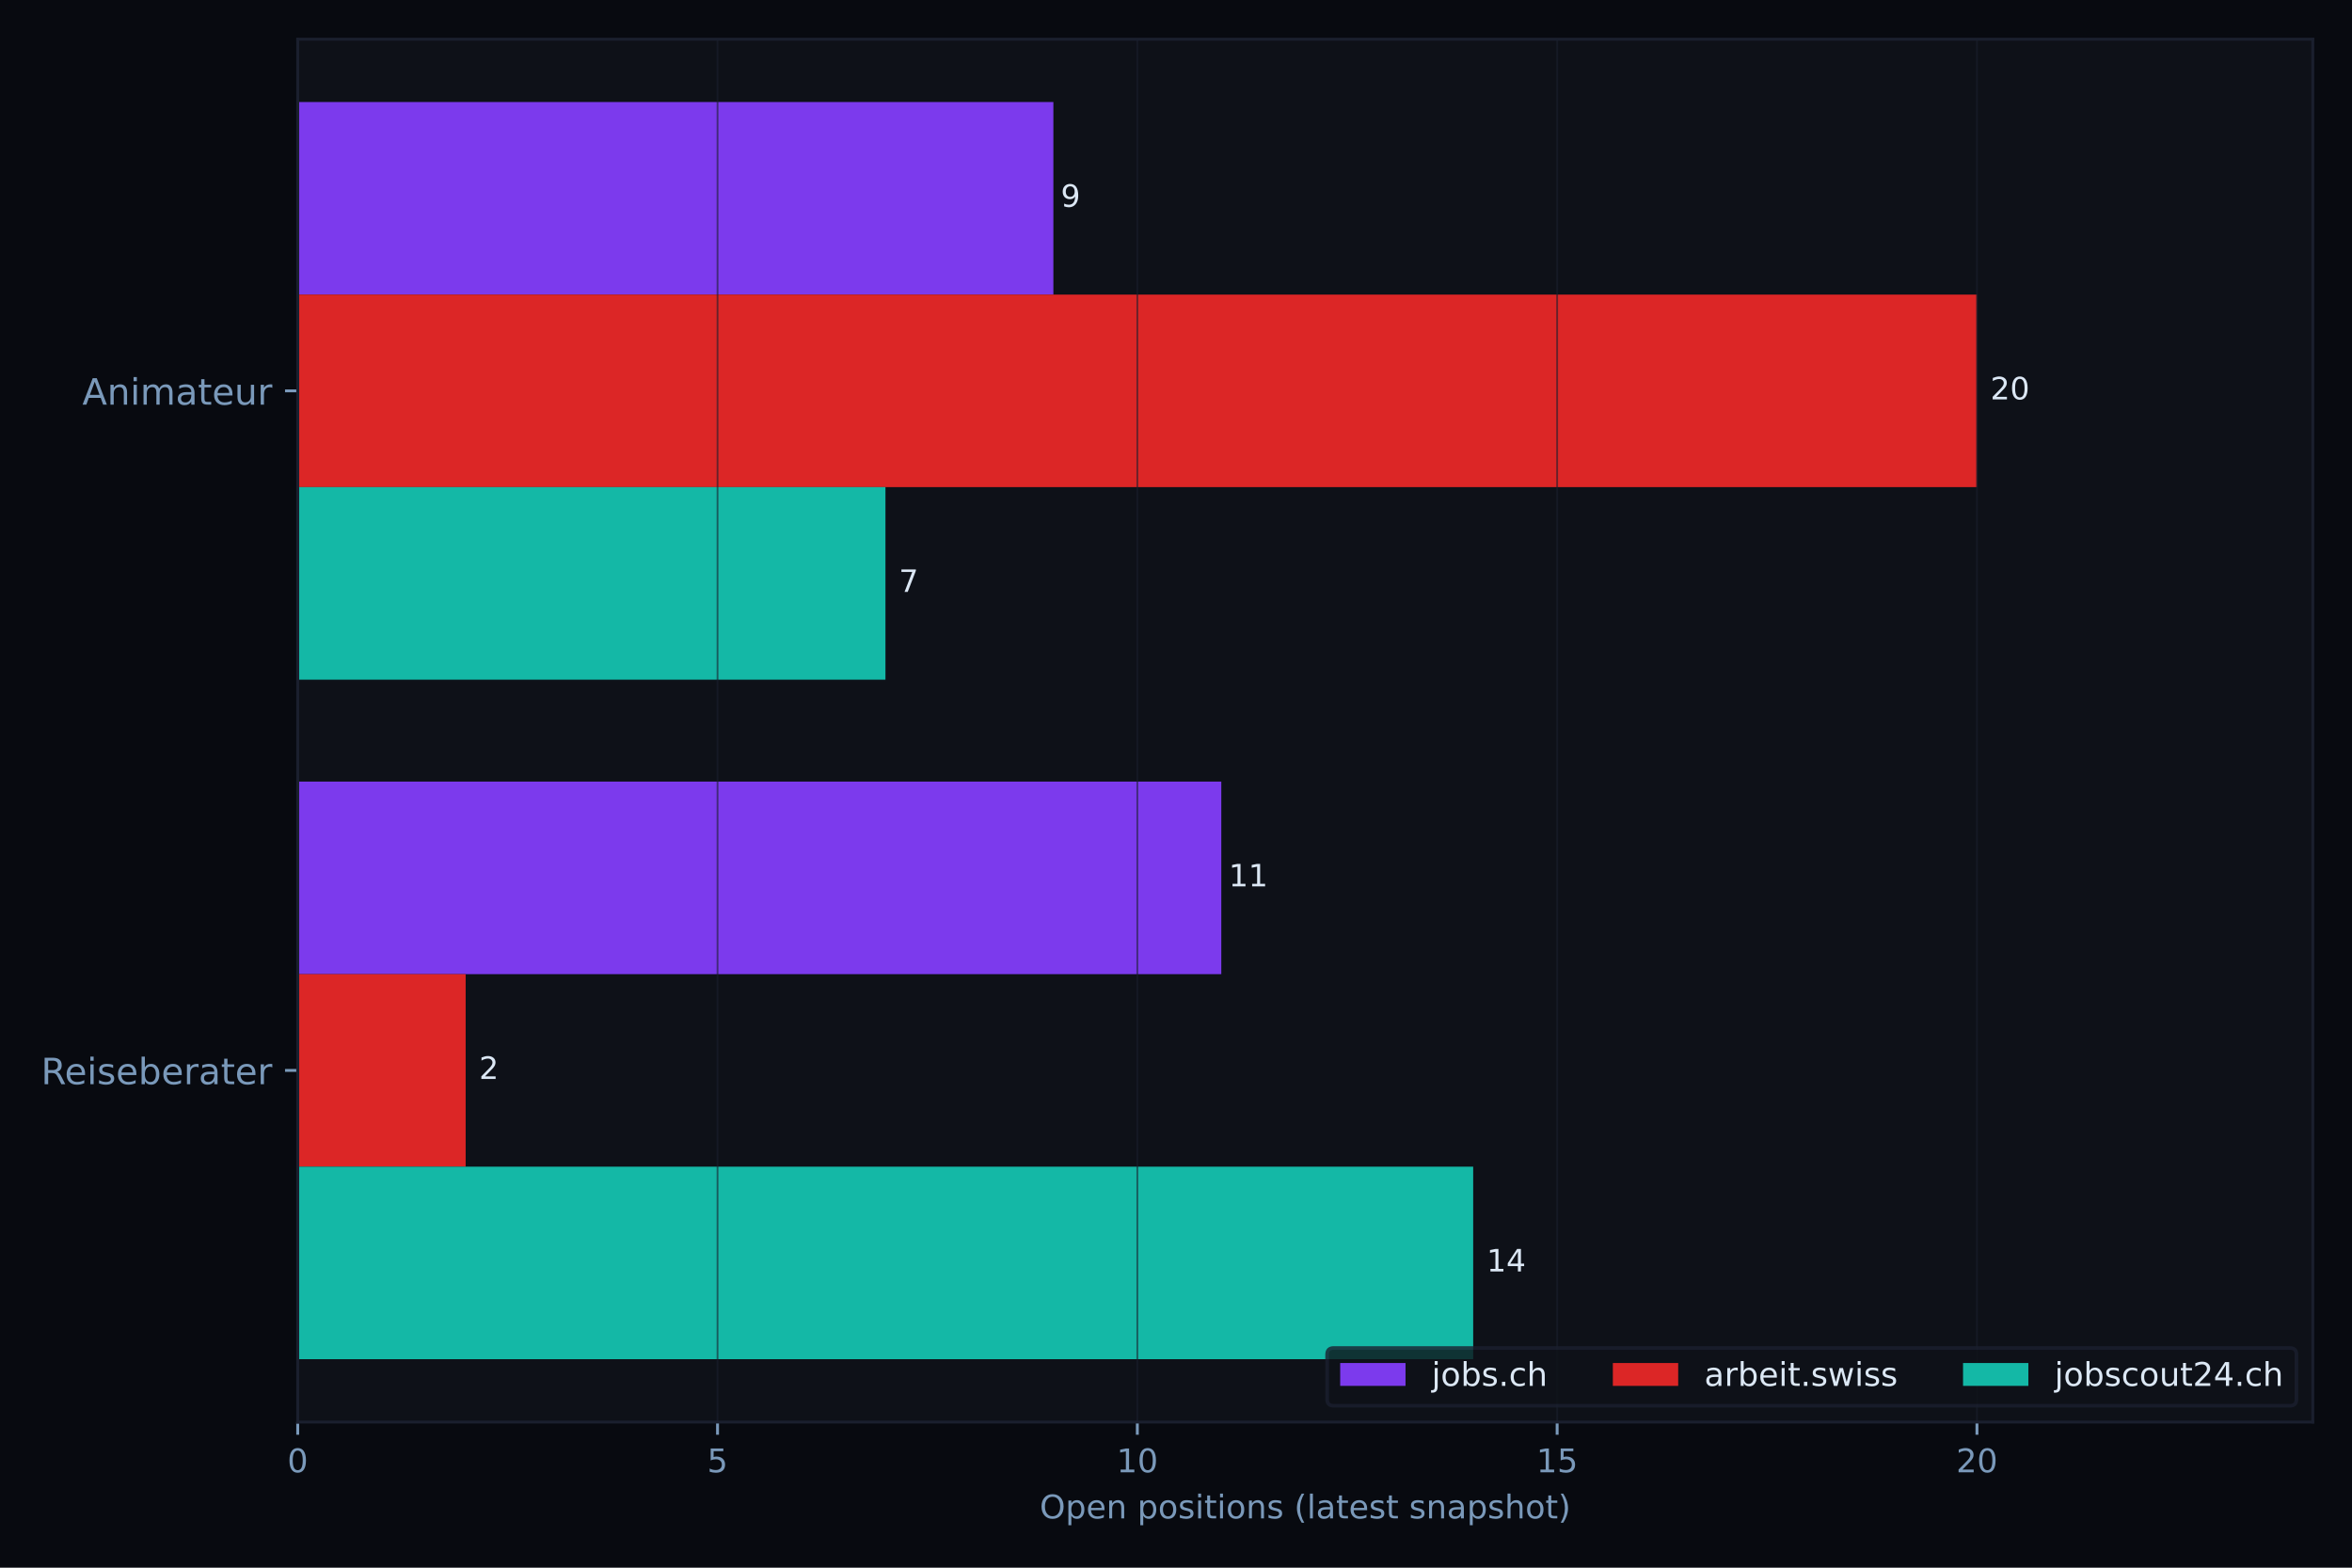
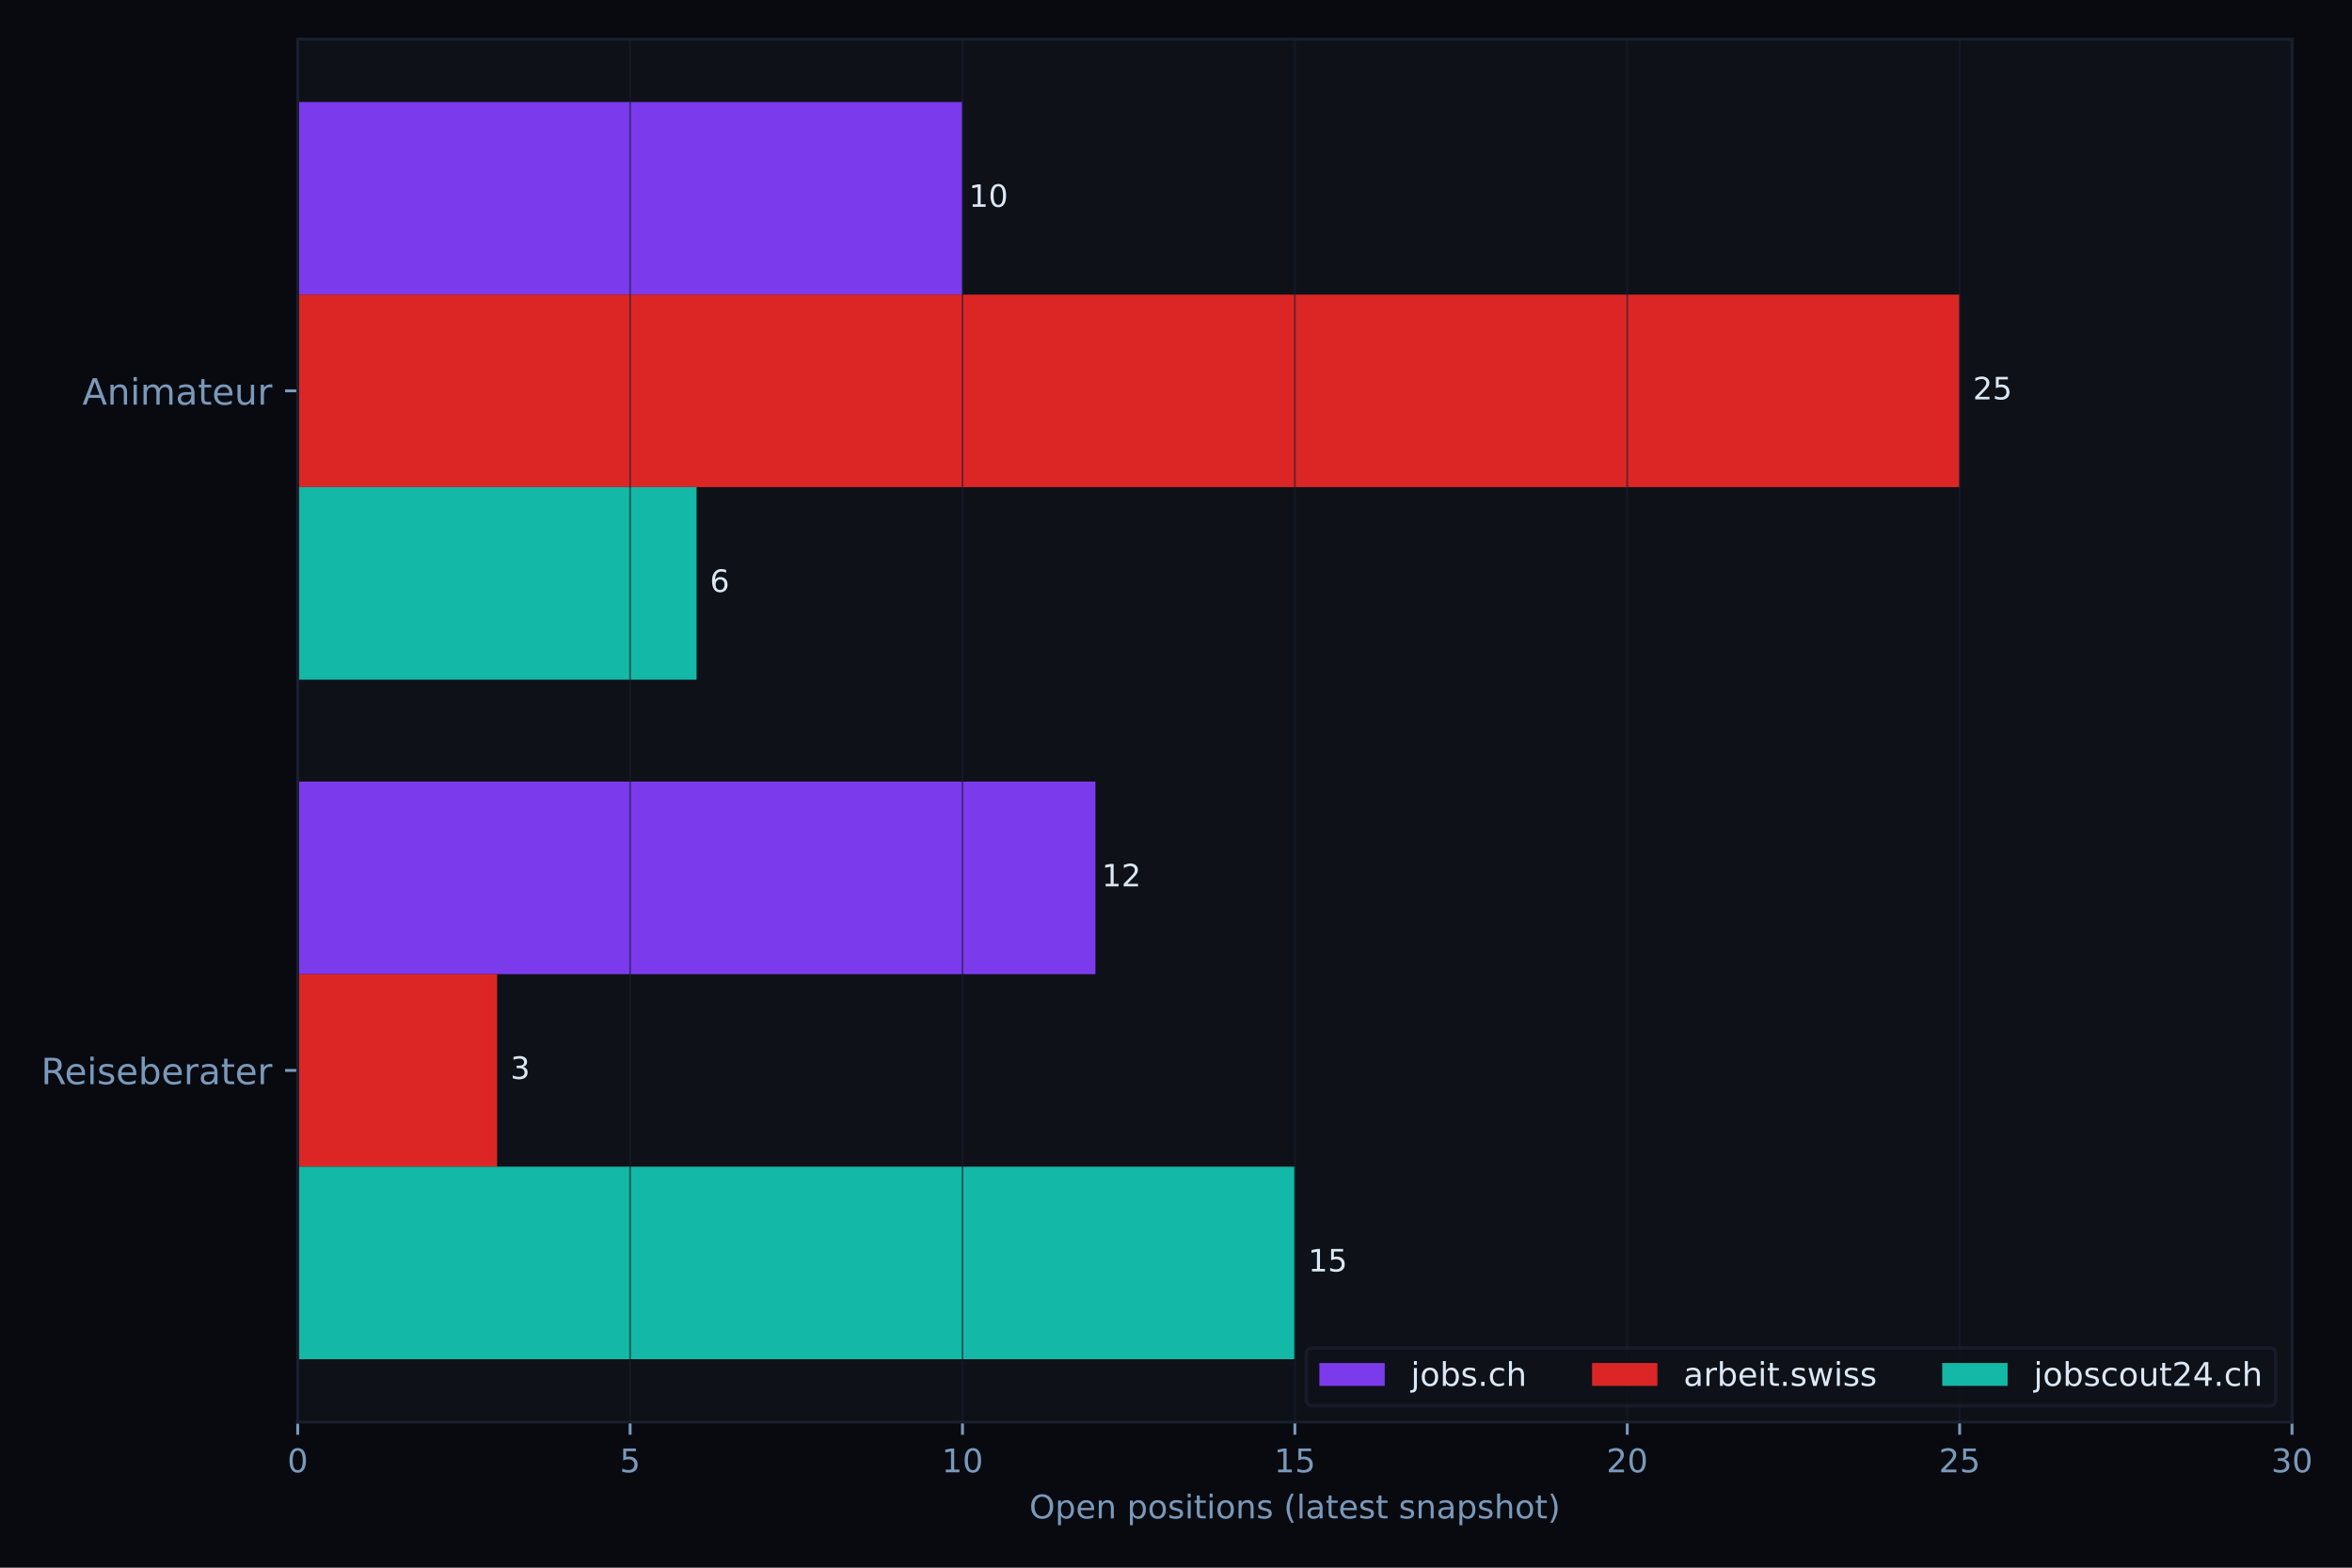
<svg xmlns="http://www.w3.org/2000/svg" xmlns:xlink="http://www.w3.org/1999/xlink" width="648pt" height="432pt" viewBox="0 0 648 432" version="1.1">
  <defs>
    <style type="text/css">*{stroke-linejoin: round; stroke-linecap: butt}</style>
  </defs>
  <g id="figure_1">
    <g id="patch_1">
      <path d="M 0 432  L 648 432  L 648 0  L 0 0  z " style="fill: #080a10" />
    </g>
    <g id="axes_1">
      <g id="patch_2">
-         <path d="M 82.027 391.873  L 637.2 391.873  L 637.2 10.8  L 82.027 10.8  z " style="fill: #0e1118" />
+         <path d="M 82.027 391.873  L 631.473 391.873  L 631.473 10.8  L 82.027 10.8  z " style="fill: #0e1118" />
      </g>
      <g id="patch_3">
-         <path d="M 82.027 28.121  L 290.217 28.121  L 290.217 81.178  L 82.027 81.178  z " clip-path="url(#pba87755cd0)" style="fill: #7c3aed" />
+         <path d="M 82.027 28.121  L 265.176 28.121  L 265.176 81.178  L 82.027 81.178  z " clip-path="url(#pb9f14c1672)" style="fill: #7c3aed" />
      </g>
      <g id="patch_4">
-         <path d="M 82.027 215.381  L 336.481 215.381  L 336.481 268.438  L 82.027 268.438  z " clip-path="url(#pba87755cd0)" style="fill: #7c3aed" />
+         <path d="M 82.027 215.381  L 301.805 215.381  L 301.805 268.438  L 82.027 268.438  z " clip-path="url(#pb9f14c1672)" style="fill: #7c3aed" />
      </g>
      <g id="patch_5">
-         <path d="M 82.027 81.178  L 544.671 81.178  L 544.671 134.235  L 82.027 134.235  z " clip-path="url(#pba87755cd0)" style="fill: #dc2626" />
+         <path d="M 82.027 81.178  L 539.898 81.178  L 539.898 134.235  L 82.027 134.235  z " clip-path="url(#pb9f14c1672)" style="fill: #dc2626" />
      </g>
      <g id="patch_6">
-         <path d="M 82.027 268.438  L 128.292 268.438  L 128.292 321.494  L 82.027 321.494  z " clip-path="url(#pba87755cd0)" style="fill: #dc2626" />
+         <path d="M 82.027 268.438  L 136.972 268.438  L 136.972 321.494  L 82.027 321.494  z " clip-path="url(#pb9f14c1672)" style="fill: #dc2626" />
      </g>
      <g id="patch_7">
-         <path d="M 82.027 134.235  L 243.953 134.235  L 243.953 187.292  L 82.027 187.292  z " clip-path="url(#pba87755cd0)" style="fill: #14b8a6" />
+         <path d="M 82.027 134.235  L 191.916 134.235  L 191.916 187.292  L 82.027 187.292  z " clip-path="url(#pb9f14c1672)" style="fill: #14b8a6" />
      </g>
      <g id="patch_8">
-         <path d="M 82.027 321.494  L 405.878 321.494  L 405.878 374.551  L 82.027 374.551  z " clip-path="url(#pba87755cd0)" style="fill: #14b8a6" />
+         <path d="M 82.027 321.494  L 356.75 321.494  L 356.75 374.551  L 82.027 374.551  z " clip-path="url(#pb9f14c1672)" style="fill: #14b8a6" />
      </g>
      <g id="matplotlib.axis_1">
        <g id="xtick_1">
          <g id="line2d_1">
-             <path d="M 82.027 391.873  L 82.027 10.8  " clip-path="url(#pba87755cd0)" style="fill: none; stroke: #1a1f2e; stroke-opacity: 0.6; stroke-width: 0.5; stroke-linecap: square" />
+             <path d="M 82.027 391.873  L 82.027 10.8  " clip-path="url(#pb9f14c1672)" style="fill: none; stroke: #1a1f2e; stroke-opacity: 0.6; stroke-width: 0.5; stroke-linecap: square" />
          </g>
          <g id="line2d_2">
            <defs>
              <path id="mff3be124f5" d="M 0 0  L 0 3.5  " style="stroke: #7a99ba; stroke-width: 0.8" />
            </defs>
            <g>
              <use xlink:href="#mff3be124f5" x="82.027" y="391.873" style="fill: #7a99ba; stroke: #7a99ba; stroke-width: 0.8" />
            </g>
          </g>
          <g id="text_1">
            <g style="fill: #7a99ba" transform="translate(79.16415 405.7113) scale(0.09 -0.09)">
              <defs>
                <path id="DejaVuSans-30" d="M 2034 4250  Q 1547 4250 1301 3770  Q 1056 3291 1056 2328  Q 1056 1369 1301 889  Q 1547 409 2034 409  Q 2525 409 2770 889  Q 3016 1369 3016 2328  Q 3016 3291 2770 3770  Q 2525 4250 2034 4250  z M 2034 4750  Q 2819 4750 3233 4129  Q 3647 3509 3647 2328  Q 3647 1150 3233 529  Q 2819 -91 2034 -91  Q 1250 -91 836 529  Q 422 1150 422 2328  Q 422 3509 836 4129  Q 1250 4750 2034 4750  z " transform="scale(0.015625)" />
              </defs>
              <use xlink:href="#DejaVuSans-30" />
            </g>
          </g>
        </g>
        <g id="xtick_2">
          <g id="line2d_3">
-             <path d="M 197.688 391.873  L 197.688 10.8  " clip-path="url(#pba87755cd0)" style="fill: none; stroke: #1a1f2e; stroke-opacity: 0.6; stroke-width: 0.5; stroke-linecap: square" />
+             <path d="M 173.602 391.873  L 173.602 10.8  " clip-path="url(#pb9f14c1672)" style="fill: none; stroke: #1a1f2e; stroke-opacity: 0.6; stroke-width: 0.5; stroke-linecap: square" />
          </g>
          <g id="line2d_4">
            <g>
-               <use xlink:href="#mff3be124f5" x="197.688" y="391.873" style="fill: #7a99ba; stroke: #7a99ba; stroke-width: 0.8" />
+               <use xlink:href="#mff3be124f5" x="173.602" y="391.873" style="fill: #7a99ba; stroke: #7a99ba; stroke-width: 0.8" />
            </g>
          </g>
          <g id="text_2">
-             <g style="fill: #7a99ba" transform="translate(194.8251 405.7113) scale(0.09 -0.09)">
+             <g style="fill: #7a99ba" transform="translate(170.7384 405.7113) scale(0.09 -0.09)">
              <defs>
                <path id="DejaVuSans-35" d="M 691 4666  L 3169 4666  L 3169 4134  L 1269 4134  L 1269 2991  Q 1406 3038 1543 3061  Q 1681 3084 1819 3084  Q 2600 3084 3056 2656  Q 3513 2228 3513 1497  Q 3513 744 3044 326  Q 2575 -91 1722 -91  Q 1428 -91 1123 -41  Q 819 9 494 109  L 494 744  Q 775 591 1075 516  Q 1375 441 1709 441  Q 2250 441 2565 725  Q 2881 1009 2881 1497  Q 2881 1984 2565 2268  Q 2250 2553 1709 2553  Q 1456 2553 1204 2497  Q 953 2441 691 2322  L 691 4666  z " transform="scale(0.015625)" />
              </defs>
              <use xlink:href="#DejaVuSans-35" />
            </g>
          </g>
        </g>
        <g id="xtick_3">
          <g id="line2d_5">
-             <path d="M 313.349 391.873  L 313.349 10.8  " clip-path="url(#pba87755cd0)" style="fill: none; stroke: #1a1f2e; stroke-opacity: 0.6; stroke-width: 0.5; stroke-linecap: square" />
+             <path d="M 265.176 391.873  L 265.176 10.8  " clip-path="url(#pb9f14c1672)" style="fill: none; stroke: #1a1f2e; stroke-opacity: 0.6; stroke-width: 0.5; stroke-linecap: square" />
          </g>
          <g id="line2d_6">
            <g>
-               <use xlink:href="#mff3be124f5" x="313.349" y="391.873" style="fill: #7a99ba; stroke: #7a99ba; stroke-width: 0.8" />
+               <use xlink:href="#mff3be124f5" x="265.176" y="391.873" style="fill: #7a99ba; stroke: #7a99ba; stroke-width: 0.8" />
            </g>
          </g>
          <g id="text_3">
-             <g style="fill: #7a99ba" transform="translate(307.623 405.7113) scale(0.09 -0.09)">
+             <g style="fill: #7a99ba" transform="translate(259.4495 405.7113) scale(0.09 -0.09)">
              <defs>
                <path id="DejaVuSans-31" d="M 794 531  L 1825 531  L 1825 4091  L 703 3866  L 703 4441  L 1819 4666  L 2450 4666  L 2450 531  L 3481 531  L 3481 0  L 794 0  L 794 531  z " transform="scale(0.015625)" />
              </defs>
              <use xlink:href="#DejaVuSans-31" />
              <use xlink:href="#DejaVuSans-30" x="63.623" />
            </g>
          </g>
        </g>
        <g id="xtick_4">
          <g id="line2d_7">
-             <path d="M 429.01 391.873  L 429.01 10.8  " clip-path="url(#pba87755cd0)" style="fill: none; stroke: #1a1f2e; stroke-opacity: 0.6; stroke-width: 0.5; stroke-linecap: square" />
+             <path d="M 356.75 391.873  L 356.75 10.8  " clip-path="url(#pb9f14c1672)" style="fill: none; stroke: #1a1f2e; stroke-opacity: 0.6; stroke-width: 0.5; stroke-linecap: square" />
          </g>
          <g id="line2d_8">
            <g>
-               <use xlink:href="#mff3be124f5" x="429.01" y="391.873" style="fill: #7a99ba; stroke: #7a99ba; stroke-width: 0.8" />
+               <use xlink:href="#mff3be124f5" x="356.75" y="391.873" style="fill: #7a99ba; stroke: #7a99ba; stroke-width: 0.8" />
            </g>
          </g>
          <g id="text_4">
-             <g style="fill: #7a99ba" transform="translate(423.284 405.7113) scale(0.09 -0.09)">
+             <g style="fill: #7a99ba" transform="translate(351.0238 405.7113) scale(0.09 -0.09)">
              <use xlink:href="#DejaVuSans-31" />
              <use xlink:href="#DejaVuSans-35" x="63.623" />
            </g>
          </g>
        </g>
        <g id="xtick_5">
          <g id="line2d_9">
-             <path d="M 544.671 391.873  L 544.671 10.8  " clip-path="url(#pba87755cd0)" style="fill: none; stroke: #1a1f2e; stroke-opacity: 0.6; stroke-width: 0.5; stroke-linecap: square" />
+             <path d="M 448.324 391.873  L 448.324 10.8  " clip-path="url(#pb9f14c1672)" style="fill: none; stroke: #1a1f2e; stroke-opacity: 0.6; stroke-width: 0.5; stroke-linecap: square" />
          </g>
          <g id="line2d_10">
            <g>
-               <use xlink:href="#mff3be124f5" x="544.671" y="391.873" style="fill: #7a99ba; stroke: #7a99ba; stroke-width: 0.8" />
+               <use xlink:href="#mff3be124f5" x="448.324" y="391.873" style="fill: #7a99ba; stroke: #7a99ba; stroke-width: 0.8" />
            </g>
          </g>
          <g id="text_5">
-             <g style="fill: #7a99ba" transform="translate(538.945 405.7113) scale(0.09 -0.09)">
+             <g style="fill: #7a99ba" transform="translate(442.598 405.7113) scale(0.09 -0.09)">
              <defs>
                <path id="DejaVuSans-32" d="M 1228 531  L 3431 531  L 3431 0  L 469 0  L 469 531  Q 828 903 1448 1529  Q 2069 2156 2228 2338  Q 2531 2678 2651 2914  Q 2772 3150 2772 3378  Q 2772 3750 2511 3984  Q 2250 4219 1831 4219  Q 1534 4219 1204 4116  Q 875 4013 500 3803  L 500 4441  Q 881 4594 1212 4672  Q 1544 4750 1819 4750  Q 2544 4750 2975 4387  Q 3406 4025 3406 3419  Q 3406 3131 3298 2873  Q 3191 2616 2906 2266  Q 2828 2175 2409 1742  Q 1991 1309 1228 531  z " transform="scale(0.015625)" />
              </defs>
              <use xlink:href="#DejaVuSans-32" />
              <use xlink:href="#DejaVuSans-30" x="63.623" />
            </g>
          </g>
        </g>
-         <g id="text_6">
-           <g style="fill: #7a99ba" transform="translate(286.45 418.4216) scale(0.09 -0.09)">
+         <g id="xtick_6">
+           <g id="line2d_11">
+             <path d="M 539.898 391.873  L 539.898 10.8  " clip-path="url(#pb9f14c1672)" style="fill: none; stroke: #1a1f2e; stroke-opacity: 0.6; stroke-width: 0.5; stroke-linecap: square" />
+           </g>
+           <g id="line2d_12">
+             <g>
+               <use xlink:href="#mff3be124f5" x="539.898" y="391.873" style="fill: #7a99ba; stroke: #7a99ba; stroke-width: 0.8" />
+             </g>
+           </g>
+           <g id="text_6">
+             <g style="fill: #7a99ba" transform="translate(534.1722 405.7113) scale(0.09 -0.09)">
+               <use xlink:href="#DejaVuSans-32" />
+               <use xlink:href="#DejaVuSans-35" x="63.623" />
+             </g>
+           </g>
+         </g>
+         <g id="xtick_7">
+           <g id="line2d_13">
+             <path d="M 631.473 391.873  L 631.473 10.8  " clip-path="url(#pb9f14c1672)" style="fill: none; stroke: #1a1f2e; stroke-opacity: 0.6; stroke-width: 0.5; stroke-linecap: square" />
+           </g>
+           <g id="line2d_14">
+             <g>
+               <use xlink:href="#mff3be124f5" x="631.473" y="391.873" style="fill: #7a99ba; stroke: #7a99ba; stroke-width: 0.8" />
+             </g>
+           </g>
+           <g id="text_7">
+             <g style="fill: #7a99ba" transform="translate(625.7465 405.7113) scale(0.09 -0.09)">
+               <defs>
+                 <path id="DejaVuSans-33" d="M 2597 2516  Q 3050 2419 3304 2112  Q 3559 1806 3559 1356  Q 3559 666 3084 287  Q 2609 -91 1734 -91  Q 1441 -91 1130 -33  Q 819 25 488 141  L 488 750  Q 750 597 1062 519  Q 1375 441 1716 441  Q 2309 441 2620 675  Q 2931 909 2931 1356  Q 2931 1769 2642 2001  Q 2353 2234 1838 2234  L 1294 2234  L 1294 2753  L 1863 2753  Q 2328 2753 2575 2939  Q 2822 3125 2822 3475  Q 2822 3834 2567 4026  Q 2313 4219 1838 4219  Q 1578 4219 1281 4162  Q 984 4106 628 3988  L 628 4550  Q 988 4650 1302 4700  Q 1616 4750 1894 4750  Q 2613 4750 3031 4423  Q 3450 4097 3450 3541  Q 3450 3153 3228 2886  Q 3006 2619 2597 2516  z " transform="scale(0.015625)" />
+               </defs>
+               <use xlink:href="#DejaVuSans-33" />
+               <use xlink:href="#DejaVuSans-30" x="63.623" />
+             </g>
+           </g>
+         </g>
+         <g id="text_8">
+           <g style="fill: #7a99ba" transform="translate(283.5863 418.4216) scale(0.09 -0.09)">
            <defs>
              <path id="DejaVuSans-4f" d="M 2522 4238  Q 1834 4238 1429 3725  Q 1025 3213 1025 2328  Q 1025 1447 1429 934  Q 1834 422 2522 422  Q 3209 422 3611 934  Q 4013 1447 4013 2328  Q 4013 3213 3611 3725  Q 3209 4238 2522 4238  z M 2522 4750  Q 3503 4750 4090 4092  Q 4678 3434 4678 2328  Q 4678 1225 4090 567  Q 3503 -91 2522 -91  Q 1538 -91 948 565  Q 359 1222 359 2328  Q 359 3434 948 4092  Q 1538 4750 2522 4750  z " transform="scale(0.015625)" />
              <path id="DejaVuSans-70" d="M 1159 525  L 1159 -1331  L 581 -1331  L 581 3500  L 1159 3500  L 1159 2969  Q 1341 3281 1617 3432  Q 1894 3584 2278 3584  Q 2916 3584 3314 3078  Q 3713 2572 3713 1747  Q 3713 922 3314 415  Q 2916 -91 2278 -91  Q 1894 -91 1617 61  Q 1341 213 1159 525  z M 3116 1747  Q 3116 2381 2855 2742  Q 2594 3103 2138 3103  Q 1681 3103 1420 2742  Q 1159 2381 1159 1747  Q 1159 1113 1420 752  Q 1681 391 2138 391  Q 2594 391 2855 752  Q 3116 1113 3116 1747  z " transform="scale(0.015625)" />
              <path id="DejaVuSans-65" d="M 3597 1894  L 3597 1613  L 953 1613  Q 991 1019 1311 708  Q 1631 397 2203 397  Q 2534 397 2845 478  Q 3156 559 3463 722  L 3463 178  Q 3153 47 2828 -22  Q 2503 -91 2169 -91  Q 1331 -91 842 396  Q 353 884 353 1716  Q 353 2575 817 3079  Q 1281 3584 2069 3584  Q 2775 3584 3186 3129  Q 3597 2675 3597 1894  z M 3022 2063  Q 3016 2534 2758 2815  Q 2500 3097 2075 3097  Q 1594 3097 1305 2825  Q 1016 2553 972 2059  L 3022 2063  z " transform="scale(0.015625)" />
              <path id="DejaVuSans-6e" d="M 3513 2113  L 3513 0  L 2938 0  L 2938 2094  Q 2938 2591 2744 2837  Q 2550 3084 2163 3084  Q 1697 3084 1428 2787  Q 1159 2491 1159 1978  L 1159 0  L 581 0  L 581 3500  L 1159 3500  L 1159 2956  Q 1366 3272 1645 3428  Q 1925 3584 2291 3584  Q 2894 3584 3203 3211  Q 3513 2838 3513 2113  z " transform="scale(0.015625)" />
              <path id="DejaVuSans-20" transform="scale(0.015625)" />
              <path id="DejaVuSans-6f" d="M 1959 3097  Q 1497 3097 1228 2736  Q 959 2375 959 1747  Q 959 1119 1226 758  Q 1494 397 1959 397  Q 2419 397 2687 759  Q 2956 1122 2956 1747  Q 2956 2369 2687 2733  Q 2419 3097 1959 3097  z M 1959 3584  Q 2709 3584 3137 3096  Q 3566 2609 3566 1747  Q 3566 888 3137 398  Q 2709 -91 1959 -91  Q 1206 -91 779 398  Q 353 888 353 1747  Q 353 2609 779 3096  Q 1206 3584 1959 3584  z " transform="scale(0.015625)" />
              <path id="DejaVuSans-73" d="M 2834 3397  L 2834 2853  Q 2591 2978 2328 3040  Q 2066 3103 1784 3103  Q 1356 3103 1142 2972  Q 928 2841 928 2578  Q 928 2378 1081 2264  Q 1234 2150 1697 2047  L 1894 2003  Q 2506 1872 2764 1633  Q 3022 1394 3022 966  Q 3022 478 2636 193  Q 2250 -91 1575 -91  Q 1294 -91 989 -36  Q 684 19 347 128  L 347 722  Q 666 556 975 473  Q 1284 391 1588 391  Q 1994 391 2212 530  Q 2431 669 2431 922  Q 2431 1156 2273 1281  Q 2116 1406 1581 1522  L 1381 1569  Q 847 1681 609 1914  Q 372 2147 372 2553  Q 372 3047 722 3315  Q 1072 3584 1716 3584  Q 2034 3584 2315 3537  Q 2597 3491 2834 3397  z " transform="scale(0.015625)" />
              <path id="DejaVuSans-69" d="M 603 3500  L 1178 3500  L 1178 0  L 603 0  L 603 3500  z M 603 4863  L 1178 4863  L 1178 4134  L 603 4134  L 603 4863  z " transform="scale(0.015625)" />
              <path id="DejaVuSans-74" d="M 1172 4494  L 1172 3500  L 2356 3500  L 2356 3053  L 1172 3053  L 1172 1153  Q 1172 725 1289 603  Q 1406 481 1766 481  L 2356 481  L 2356 0  L 1766 0  Q 1100 0 847 248  Q 594 497 594 1153  L 594 3053  L 172 3053  L 172 3500  L 594 3500  L 594 4494  L 1172 4494  z " transform="scale(0.015625)" />
              <path id="DejaVuSans-28" d="M 1984 4856  Q 1566 4138 1362 3434  Q 1159 2731 1159 2009  Q 1159 1288 1364 580  Q 1569 -128 1984 -844  L 1484 -844  Q 1016 -109 783 600  Q 550 1309 550 2009  Q 550 2706 781 3412  Q 1013 4119 1484 4856  L 1984 4856  z " transform="scale(0.015625)" />
              <path id="DejaVuSans-6c" d="M 603 4863  L 1178 4863  L 1178 0  L 603 0  L 603 4863  z " transform="scale(0.015625)" />
              <path id="DejaVuSans-61" d="M 2194 1759  Q 1497 1759 1228 1600  Q 959 1441 959 1056  Q 959 750 1161 570  Q 1363 391 1709 391  Q 2188 391 2477 730  Q 2766 1069 2766 1631  L 2766 1759  L 2194 1759  z M 3341 1997  L 3341 0  L 2766 0  L 2766 531  Q 2569 213 2275 61  Q 1981 -91 1556 -91  Q 1019 -91 701 211  Q 384 513 384 1019  Q 384 1609 779 1909  Q 1175 2209 1959 2209  L 2766 2209  L 2766 2266  Q 2766 2663 2505 2880  Q 2244 3097 1772 3097  Q 1472 3097 1187 3025  Q 903 2953 641 2809  L 641 3341  Q 956 3463 1253 3523  Q 1550 3584 1831 3584  Q 2591 3584 2966 3190  Q 3341 2797 3341 1997  z " transform="scale(0.015625)" />
              <path id="DejaVuSans-68" d="M 3513 2113  L 3513 0  L 2938 0  L 2938 2094  Q 2938 2591 2744 2837  Q 2550 3084 2163 3084  Q 1697 3084 1428 2787  Q 1159 2491 1159 1978  L 1159 0  L 581 0  L 581 4863  L 1159 4863  L 1159 2956  Q 1366 3272 1645 3428  Q 1925 3584 2291 3584  Q 2894 3584 3203 3211  Q 3513 2838 3513 2113  z " transform="scale(0.015625)" />
              <path id="DejaVuSans-29" d="M 513 4856  L 1013 4856  Q 1481 4119 1714 3412  Q 1947 2706 1947 2009  Q 1947 1309 1714 600  Q 1481 -109 1013 -844  L 513 -844  Q 928 -128 1133 580  Q 1338 1288 1338 2009  Q 1338 2731 1133 3434  Q 928 4138 513 4856  z " transform="scale(0.015625)" />
            </defs>
            <use xlink:href="#DejaVuSans-4f" />
            <use xlink:href="#DejaVuSans-70" x="78.711" />
            <use xlink:href="#DejaVuSans-65" x="142.188" />
            <use xlink:href="#DejaVuSans-6e" x="203.711" />
            <use xlink:href="#DejaVuSans-20" x="267.09" />
            <use xlink:href="#DejaVuSans-70" x="298.877" />
            <use xlink:href="#DejaVuSans-6f" x="362.354" />
            <use xlink:href="#DejaVuSans-73" x="423.535" />
            <use xlink:href="#DejaVuSans-69" x="475.635" />
            <use xlink:href="#DejaVuSans-74" x="503.418" />
            <use xlink:href="#DejaVuSans-69" x="542.627" />
            <use xlink:href="#DejaVuSans-6f" x="570.41" />
            <use xlink:href="#DejaVuSans-6e" x="631.592" />
            <use xlink:href="#DejaVuSans-73" x="694.971" />
            <use xlink:href="#DejaVuSans-20" x="747.07" />
            <use xlink:href="#DejaVuSans-28" x="778.857" />
            <use xlink:href="#DejaVuSans-6c" x="817.871" />
            <use xlink:href="#DejaVuSans-61" x="845.654" />
            <use xlink:href="#DejaVuSans-74" x="906.934" />
            <use xlink:href="#DejaVuSans-65" x="946.143" />
            <use xlink:href="#DejaVuSans-73" x="1007.666" />
            <use xlink:href="#DejaVuSans-74" x="1059.766" />
            <use xlink:href="#DejaVuSans-20" x="1098.975" />
            <use xlink:href="#DejaVuSans-73" x="1130.762" />
            <use xlink:href="#DejaVuSans-6e" x="1182.861" />
            <use xlink:href="#DejaVuSans-61" x="1246.24" />
            <use xlink:href="#DejaVuSans-70" x="1307.52" />
            <use xlink:href="#DejaVuSans-73" x="1370.996" />
            <use xlink:href="#DejaVuSans-68" x="1423.096" />
            <use xlink:href="#DejaVuSans-6f" x="1486.475" />
            <use xlink:href="#DejaVuSans-74" x="1547.656" />
            <use xlink:href="#DejaVuSans-29" x="1586.865" />
          </g>
        </g>
      </g>
      <g id="matplotlib.axis_2">
        <g id="ytick_1">
-           <g id="line2d_11">
+           <g id="line2d_15">
            <defs>
              <path id="mdf66c61492" d="M 0 0  L -3.5 0  " style="stroke: #7a99ba; stroke-width: 0.8" />
            </defs>
            <g>
              <use xlink:href="#mdf66c61492" x="82.027" y="107.707" style="fill: #7a99ba; stroke: #7a99ba; stroke-width: 0.8" />
            </g>
          </g>
-           <g id="text_7">
+           <g id="text_9">
            <g style="fill: #7a99ba" transform="translate(22.6804 111.5059) scale(0.1 -0.1)">
              <defs>
                <path id="DejaVuSans-41" d="M 2188 4044  L 1331 1722  L 3047 1722  L 2188 4044  z M 1831 4666  L 2547 4666  L 4325 0  L 3669 0  L 3244 1197  L 1141 1197  L 716 0  L 50 0  L 1831 4666  z " transform="scale(0.015625)" />
                <path id="DejaVuSans-6d" d="M 3328 2828  Q 3544 3216 3844 3400  Q 4144 3584 4550 3584  Q 5097 3584 5394 3201  Q 5691 2819 5691 2113  L 5691 0  L 5113 0  L 5113 2094  Q 5113 2597 4934 2840  Q 4756 3084 4391 3084  Q 3944 3084 3684 2787  Q 3425 2491 3425 1978  L 3425 0  L 2847 0  L 2847 2094  Q 2847 2600 2669 2842  Q 2491 3084 2119 3084  Q 1678 3084 1418 2786  Q 1159 2488 1159 1978  L 1159 0  L 581 0  L 581 3500  L 1159 3500  L 1159 2956  Q 1356 3278 1631 3431  Q 1906 3584 2284 3584  Q 2666 3584 2933 3390  Q 3200 3197 3328 2828  z " transform="scale(0.015625)" />
                <path id="DejaVuSans-75" d="M 544 1381  L 544 3500  L 1119 3500  L 1119 1403  Q 1119 906 1312 657  Q 1506 409 1894 409  Q 2359 409 2629 706  Q 2900 1003 2900 1516  L 2900 3500  L 3475 3500  L 3475 0  L 2900 0  L 2900 538  Q 2691 219 2414 64  Q 2138 -91 1772 -91  Q 1169 -91 856 284  Q 544 659 544 1381  z M 1991 3584  L 1991 3584  z " transform="scale(0.015625)" />
                <path id="DejaVuSans-72" d="M 2631 2963  Q 2534 3019 2420 3045  Q 2306 3072 2169 3072  Q 1681 3072 1420 2755  Q 1159 2438 1159 1844  L 1159 0  L 581 0  L 581 3500  L 1159 3500  L 1159 2956  Q 1341 3275 1631 3429  Q 1922 3584 2338 3584  Q 2397 3584 2469 3576  Q 2541 3569 2628 3553  L 2631 2963  z " transform="scale(0.015625)" />
              </defs>
              <use xlink:href="#DejaVuSans-41" />
              <use xlink:href="#DejaVuSans-6e" x="68.408" />
              <use xlink:href="#DejaVuSans-69" x="131.787" />
              <use xlink:href="#DejaVuSans-6d" x="159.57" />
              <use xlink:href="#DejaVuSans-61" x="256.982" />
              <use xlink:href="#DejaVuSans-74" x="318.262" />
              <use xlink:href="#DejaVuSans-65" x="357.471" />
              <use xlink:href="#DejaVuSans-75" x="418.994" />
              <use xlink:href="#DejaVuSans-72" x="482.373" />
            </g>
          </g>
        </g>
        <g id="ytick_2">
-           <g id="line2d_12">
+           <g id="line2d_16">
            <g>
              <use xlink:href="#mdf66c61492" x="82.027" y="294.966" style="fill: #7a99ba; stroke: #7a99ba; stroke-width: 0.8" />
            </g>
          </g>
-           <g id="text_8">
+           <g id="text_10">
            <g style="fill: #7a99ba" transform="translate(11.31009 298.7652) scale(0.1 -0.1)">
              <defs>
                <path id="DejaVuSans-52" d="M 2841 2188  Q 3044 2119 3236 1894  Q 3428 1669 3622 1275  L 4263 0  L 3584 0  L 2988 1197  Q 2756 1666 2539 1819  Q 2322 1972 1947 1972  L 1259 1972  L 1259 0  L 628 0  L 628 4666  L 2053 4666  Q 2853 4666 3247 4331  Q 3641 3997 3641 3322  Q 3641 2881 3436 2590  Q 3231 2300 2841 2188  z M 1259 4147  L 1259 2491  L 2053 2491  Q 2509 2491 2742 2702  Q 2975 2913 2975 3322  Q 2975 3731 2742 3939  Q 2509 4147 2053 4147  L 1259 4147  z " transform="scale(0.015625)" />
                <path id="DejaVuSans-62" d="M 3116 1747  Q 3116 2381 2855 2742  Q 2594 3103 2138 3103  Q 1681 3103 1420 2742  Q 1159 2381 1159 1747  Q 1159 1113 1420 752  Q 1681 391 2138 391  Q 2594 391 2855 752  Q 3116 1113 3116 1747  z M 1159 2969  Q 1341 3281 1617 3432  Q 1894 3584 2278 3584  Q 2916 3584 3314 3078  Q 3713 2572 3713 1747  Q 3713 922 3314 415  Q 2916 -91 2278 -91  Q 1894 -91 1617 61  Q 1341 213 1159 525  L 1159 0  L 581 0  L 581 4863  L 1159 4863  L 1159 2969  z " transform="scale(0.015625)" />
              </defs>
              <use xlink:href="#DejaVuSans-52" />
              <use xlink:href="#DejaVuSans-65" x="64.982" />
              <use xlink:href="#DejaVuSans-69" x="126.506" />
              <use xlink:href="#DejaVuSans-73" x="154.289" />
              <use xlink:href="#DejaVuSans-65" x="206.389" />
              <use xlink:href="#DejaVuSans-62" x="267.912" />
              <use xlink:href="#DejaVuSans-65" x="331.389" />
              <use xlink:href="#DejaVuSans-72" x="392.912" />
              <use xlink:href="#DejaVuSans-61" x="434.025" />
              <use xlink:href="#DejaVuSans-74" x="495.305" />
              <use xlink:href="#DejaVuSans-65" x="534.514" />
              <use xlink:href="#DejaVuSans-72" x="596.037" />
            </g>
          </g>
        </g>
      </g>
      <g id="patch_9">
        <path d="M 82.027 391.873  L 82.027 10.8  " style="fill: none; stroke: #1a1f2e; stroke-width: 0.8; stroke-linejoin: miter; stroke-linecap: square" />
      </g>
      <g id="patch_10">
-         <path d="M 637.2 391.873  L 637.2 10.8  " style="fill: none; stroke: #1a1f2e; stroke-width: 0.8; stroke-linejoin: miter; stroke-linecap: square" />
+         <path d="M 631.473 391.873  L 631.473 10.8  " style="fill: none; stroke: #1a1f2e; stroke-width: 0.8; stroke-linejoin: miter; stroke-linecap: square" />
      </g>
      <g id="patch_11">
-         <path d="M 82.027 391.873  L 637.2 391.873  " style="fill: none; stroke: #1a1f2e; stroke-width: 0.8; stroke-linejoin: miter; stroke-linecap: square" />
+         <path d="M 82.027 391.873  L 631.473 391.873  " style="fill: none; stroke: #1a1f2e; stroke-width: 0.8; stroke-linejoin: miter; stroke-linecap: square" />
      </g>
      <g id="patch_12">
-         <path d="M 82.027 10.8  L 637.2 10.8  " style="fill: none; stroke: #1a1f2e; stroke-width: 0.8; stroke-linejoin: miter; stroke-linecap: square" />
-       </g>
-       <g id="text_9">
-         <g style="fill: #dce8f5" transform="translate(292.2527 56.99536) scale(0.085 -0.085)">
+         <path d="M 82.027 10.8  L 631.473 10.8  " style="fill: none; stroke: #1a1f2e; stroke-width: 0.8; stroke-linejoin: miter; stroke-linecap: square" />
+       </g>
+       <g id="text_11">
+         <g style="fill: #dce8f5" transform="translate(266.934 56.99536) scale(0.085 -0.085)">
+           <use xlink:href="#DejaVuSans-31" />
+           <use xlink:href="#DejaVuSans-30" x="63.623" />
+         </g>
+       </g>
+       <g id="text_12">
+         <g style="fill: #dce8f5" transform="translate(303.5637 244.2547) scale(0.085 -0.085)">
+           <use xlink:href="#DejaVuSans-31" />
+           <use xlink:href="#DejaVuSans-32" x="63.623" />
+         </g>
+       </g>
+       <g id="text_13">
+         <g style="fill: #dce8f5" transform="translate(543.5615 110.0522) scale(0.085 -0.085)">
+           <use xlink:href="#DejaVuSans-32" />
+           <use xlink:href="#DejaVuSans-35" x="63.623" />
+         </g>
+       </g>
+       <g id="text_14">
+         <g style="fill: #dce8f5" transform="translate(140.6348 297.3115) scale(0.085 -0.085)">
+           <use xlink:href="#DejaVuSans-33" />
+         </g>
+       </g>
+       <g id="text_15">
+         <g style="fill: #dce8f5" transform="translate(195.5793 163.109) scale(0.085 -0.085)">
          <defs>
-             <path id="DejaVuSans-39" d="M 703 97  L 703 672  Q 941 559 1184 500  Q 1428 441 1663 441  Q 2288 441 2617 861  Q 2947 1281 2994 2138  Q 2813 1869 2534 1725  Q 2256 1581 1919 1581  Q 1219 1581 811 2004  Q 403 2428 403 3163  Q 403 3881 828 4315  Q 1253 4750 1959 4750  Q 2769 4750 3195 4129  Q 3622 3509 3622 2328  Q 3622 1225 3098 567  Q 2575 -91 1691 -91  Q 1453 -91 1209 -44  Q 966 3 703 97  z M 1959 2075  Q 2384 2075 2632 2365  Q 2881 2656 2881 3163  Q 2881 3666 2632 3958  Q 2384 4250 1959 4250  Q 1534 4250 1286 3958  Q 1038 3666 1038 3163  Q 1038 2656 1286 2365  Q 1534 2075 1959 2075  z " transform="scale(0.015625)" />
+             <path id="DejaVuSans-36" d="M 2113 2584  Q 1688 2584 1439 2293  Q 1191 2003 1191 1497  Q 1191 994 1439 701  Q 1688 409 2113 409  Q 2538 409 2786 701  Q 3034 994 3034 1497  Q 3034 2003 2786 2293  Q 2538 2584 2113 2584  z M 3366 4563  L 3366 3988  Q 3128 4100 2886 4159  Q 2644 4219 2406 4219  Q 1781 4219 1451 3797  Q 1122 3375 1075 2522  Q 1259 2794 1537 2939  Q 1816 3084 2150 3084  Q 2853 3084 3261 2657  Q 3669 2231 3669 1497  Q 3669 778 3244 343  Q 2819 -91 2113 -91  Q 1303 -91 875 529  Q 447 1150 447 2328  Q 447 3434 972 4092  Q 1497 4750 2381 4750  Q 2619 4750 2861 4703  Q 3103 4656 3366 4563  z " transform="scale(0.015625)" />
          </defs>
-           <use xlink:href="#DejaVuSans-39" />
-         </g>
-       </g>
-       <g id="text_10">
-         <g style="fill: #dce8f5" transform="translate(338.5171 244.2547) scale(0.085 -0.085)">
+           <use xlink:href="#DejaVuSans-36" />
+         </g>
+       </g>
+       <g id="text_16">
+         <g style="fill: #dce8f5" transform="translate(360.413 350.3683) scale(0.085 -0.085)">
          <use xlink:href="#DejaVuSans-31" />
-           <use xlink:href="#DejaVuSans-31" x="63.623" />
-         </g>
-       </g>
-       <g id="text_11">
-         <g style="fill: #dce8f5" transform="translate(548.3724 110.0522) scale(0.085 -0.085)">
-           <use xlink:href="#DejaVuSans-32" />
-           <use xlink:href="#DejaVuSans-30" x="63.623" />
-         </g>
-       </g>
-       <g id="text_12">
-         <g style="fill: #dce8f5" transform="translate(131.9928 297.3115) scale(0.085 -0.085)">
-           <use xlink:href="#DejaVuSans-32" />
-         </g>
-       </g>
-       <g id="text_13">
-         <g style="fill: #dce8f5" transform="translate(247.6538 163.109) scale(0.085 -0.085)">
-           <defs>
-             <path id="DejaVuSans-37" d="M 525 4666  L 3525 4666  L 3525 4397  L 1831 0  L 1172 0  L 2766 4134  L 525 4134  L 525 4666  z " transform="scale(0.015625)" />
-           </defs>
-           <use xlink:href="#DejaVuSans-37" />
-         </g>
-       </g>
-       <g id="text_14">
-         <g style="fill: #dce8f5" transform="translate(409.5792 350.3683) scale(0.085 -0.085)">
-           <defs>
-             <path id="DejaVuSans-34" d="M 2419 4116  L 825 1625  L 2419 1625  L 2419 4116  z M 2253 4666  L 3047 4666  L 3047 1625  L 3713 1625  L 3713 1100  L 3047 1100  L 3047 0  L 2419 0  L 2419 1100  L 313 1100  L 313 1709  L 2253 4666  z " transform="scale(0.015625)" />
-           </defs>
-           <use xlink:href="#DejaVuSans-31" />
-           <use xlink:href="#DejaVuSans-34" x="63.623" />
+           <use xlink:href="#DejaVuSans-35" x="63.623" />
        </g>
      </g>
      <g id="legend_1">
        <g id="patch_13">
-           <path d="M 367.435 387.373  L 630.9 387.373  Q 632.7 387.373 632.7 385.573  L 632.7 373.262  Q 632.7 371.462 630.9 371.462  L 367.435 371.462  Q 365.635 371.462 365.635 373.262  L 365.635 385.573  Q 365.635 387.373 367.435 387.373  z " style="fill: #0e1118; opacity: 0.8; stroke: #1a1f2e; stroke-linejoin: miter" />
+           <path d="M 361.708 387.373  L 625.173 387.373  Q 626.973 387.373 626.973 385.573  L 626.973 373.262  Q 626.973 371.462 625.173 371.462  L 361.708 371.462  Q 359.908 371.462 359.908 373.262  L 359.908 385.573  Q 359.908 387.373 361.708 387.373  z " style="fill: #0e1118; opacity: 0.8; stroke: #1a1f2e; stroke-linejoin: miter" />
        </g>
        <g id="patch_14">
-           <path d="M 369.235 381.901  L 387.235 381.901  L 387.235 375.601  L 369.235 375.601  z " style="fill: #7c3aed" />
-         </g>
-         <g id="text_15">
-           <g style="fill: #dce8f5" transform="translate(394.4348 381.901) scale(0.09 -0.09)">
+           <path d="M 363.508 381.901  L 381.508 381.901  L 381.508 375.601  L 363.508 375.601  z " style="fill: #7c3aed" />
+         </g>
+         <g id="text_17">
+           <g style="fill: #dce8f5" transform="translate(388.7076 381.901) scale(0.09 -0.09)">
            <defs>
              <path id="DejaVuSans-6a" d="M 603 3500  L 1178 3500  L 1178 -63  Q 1178 -731 923 -1031  Q 669 -1331 103 -1331  L -116 -1331  L -116 -844  L 38 -844  Q 366 -844 484 -692  Q 603 -541 603 -63  L 603 3500  z M 603 4863  L 1178 4863  L 1178 4134  L 603 4134  L 603 4863  z " transform="scale(0.015625)" />
              <path id="DejaVuSans-2e" d="M 684 794  L 1344 794  L 1344 0  L 684 0  L 684 794  z " transform="scale(0.015625)" />
              <path id="DejaVuSans-63" d="M 3122 3366  L 3122 2828  Q 2878 2963 2633 3030  Q 2388 3097 2138 3097  Q 1578 3097 1268 2742  Q 959 2388 959 1747  Q 959 1106 1268 751  Q 1578 397 2138 397  Q 2388 397 2633 464  Q 2878 531 3122 666  L 3122 134  Q 2881 22 2623 -34  Q 2366 -91 2075 -91  Q 1284 -91 818 406  Q 353 903 353 1747  Q 353 2603 823 3093  Q 1294 3584 2113 3584  Q 2378 3584 2631 3529  Q 2884 3475 3122 3366  z " transform="scale(0.015625)" />
            </defs>
            <use xlink:href="#DejaVuSans-6a" />
            <use xlink:href="#DejaVuSans-6f" x="27.783" />
            <use xlink:href="#DejaVuSans-62" x="88.965" />
            <use xlink:href="#DejaVuSans-73" x="152.441" />
            <use xlink:href="#DejaVuSans-2e" x="204.541" />
            <use xlink:href="#DejaVuSans-63" x="236.328" />
            <use xlink:href="#DejaVuSans-68" x="291.309" />
          </g>
        </g>
        <g id="patch_15">
-           <path d="M 444.357 381.901  L 462.357 381.901  L 462.357 375.601  L 444.357 375.601  z " style="fill: #dc2626" />
-         </g>
-         <g id="text_16">
-           <g style="fill: #dce8f5" transform="translate(469.5567 381.901) scale(0.09 -0.09)">
+           <path d="M 438.629 381.901  L 456.629 381.901  L 456.629 375.601  L 438.629 375.601  z " style="fill: #dc2626" />
+         </g>
+         <g id="text_18">
+           <g style="fill: #dce8f5" transform="translate(463.8294 381.901) scale(0.09 -0.09)">
            <defs>
              <path id="DejaVuSans-77" d="M 269 3500  L 844 3500  L 1563 769  L 2278 3500  L 2956 3500  L 3675 769  L 4391 3500  L 4966 3500  L 4050 0  L 3372 0  L 2619 2869  L 1863 0  L 1184 0  L 269 3500  z " transform="scale(0.015625)" />
            </defs>
            <use xlink:href="#DejaVuSans-61" />
            <use xlink:href="#DejaVuSans-72" x="61.279" />
            <use xlink:href="#DejaVuSans-62" x="102.393" />
            <use xlink:href="#DejaVuSans-65" x="165.869" />
            <use xlink:href="#DejaVuSans-69" x="227.393" />
            <use xlink:href="#DejaVuSans-74" x="255.176" />
            <use xlink:href="#DejaVuSans-2e" x="294.385" />
            <use xlink:href="#DejaVuSans-73" x="326.172" />
            <use xlink:href="#DejaVuSans-77" x="378.271" />
            <use xlink:href="#DejaVuSans-69" x="460.059" />
            <use xlink:href="#DejaVuSans-73" x="487.842" />
            <use xlink:href="#DejaVuSans-73" x="539.941" />
          </g>
        </g>
        <g id="patch_16">
-           <path d="M 540.838 381.901  L 558.838 381.901  L 558.838 375.601  L 540.838 375.601  z " style="fill: #14b8a6" />
-         </g>
-         <g id="text_17">
-           <g style="fill: #dce8f5" transform="translate(566.0381 381.901) scale(0.09 -0.09)">
+           <path d="M 535.111 381.901  L 553.111 381.901  L 553.111 375.601  L 535.111 375.601  z " style="fill: #14b8a6" />
+         </g>
+         <g id="text_19">
+           <g style="fill: #dce8f5" transform="translate(560.3109 381.901) scale(0.09 -0.09)">
+             <defs>
+               <path id="DejaVuSans-34" d="M 2419 4116  L 825 1625  L 2419 1625  L 2419 4116  z M 2253 4666  L 3047 4666  L 3047 1625  L 3713 1625  L 3713 1100  L 3047 1100  L 3047 0  L 2419 0  L 2419 1100  L 313 1100  L 313 1709  L 2253 4666  z " transform="scale(0.015625)" />
+             </defs>
            <use xlink:href="#DejaVuSans-6a" />
            <use xlink:href="#DejaVuSans-6f" x="27.783" />
            <use xlink:href="#DejaVuSans-62" x="88.965" />
            <use xlink:href="#DejaVuSans-73" x="152.441" />
            <use xlink:href="#DejaVuSans-63" x="204.541" />
            <use xlink:href="#DejaVuSans-6f" x="259.521" />
            <use xlink:href="#DejaVuSans-75" x="320.703" />
            <use xlink:href="#DejaVuSans-74" x="384.082" />
            <use xlink:href="#DejaVuSans-32" x="423.291" />
            <use xlink:href="#DejaVuSans-34" x="486.914" />
            <use xlink:href="#DejaVuSans-2e" x="550.537" />
            <use xlink:href="#DejaVuSans-63" x="582.324" />
            <use xlink:href="#DejaVuSans-68" x="637.305" />
          </g>
        </g>
      </g>
    </g>
  </g>
  <defs>
-     <clipPath id="pba87755cd0">
-       <rect x="82.027" y="10.8" width="555.173" height="381.073" />
+     <clipPath id="pb9f14c1672">
+       <rect x="82.027" y="10.8" width="549.445" height="381.073" />
    </clipPath>
  </defs>
</svg>
